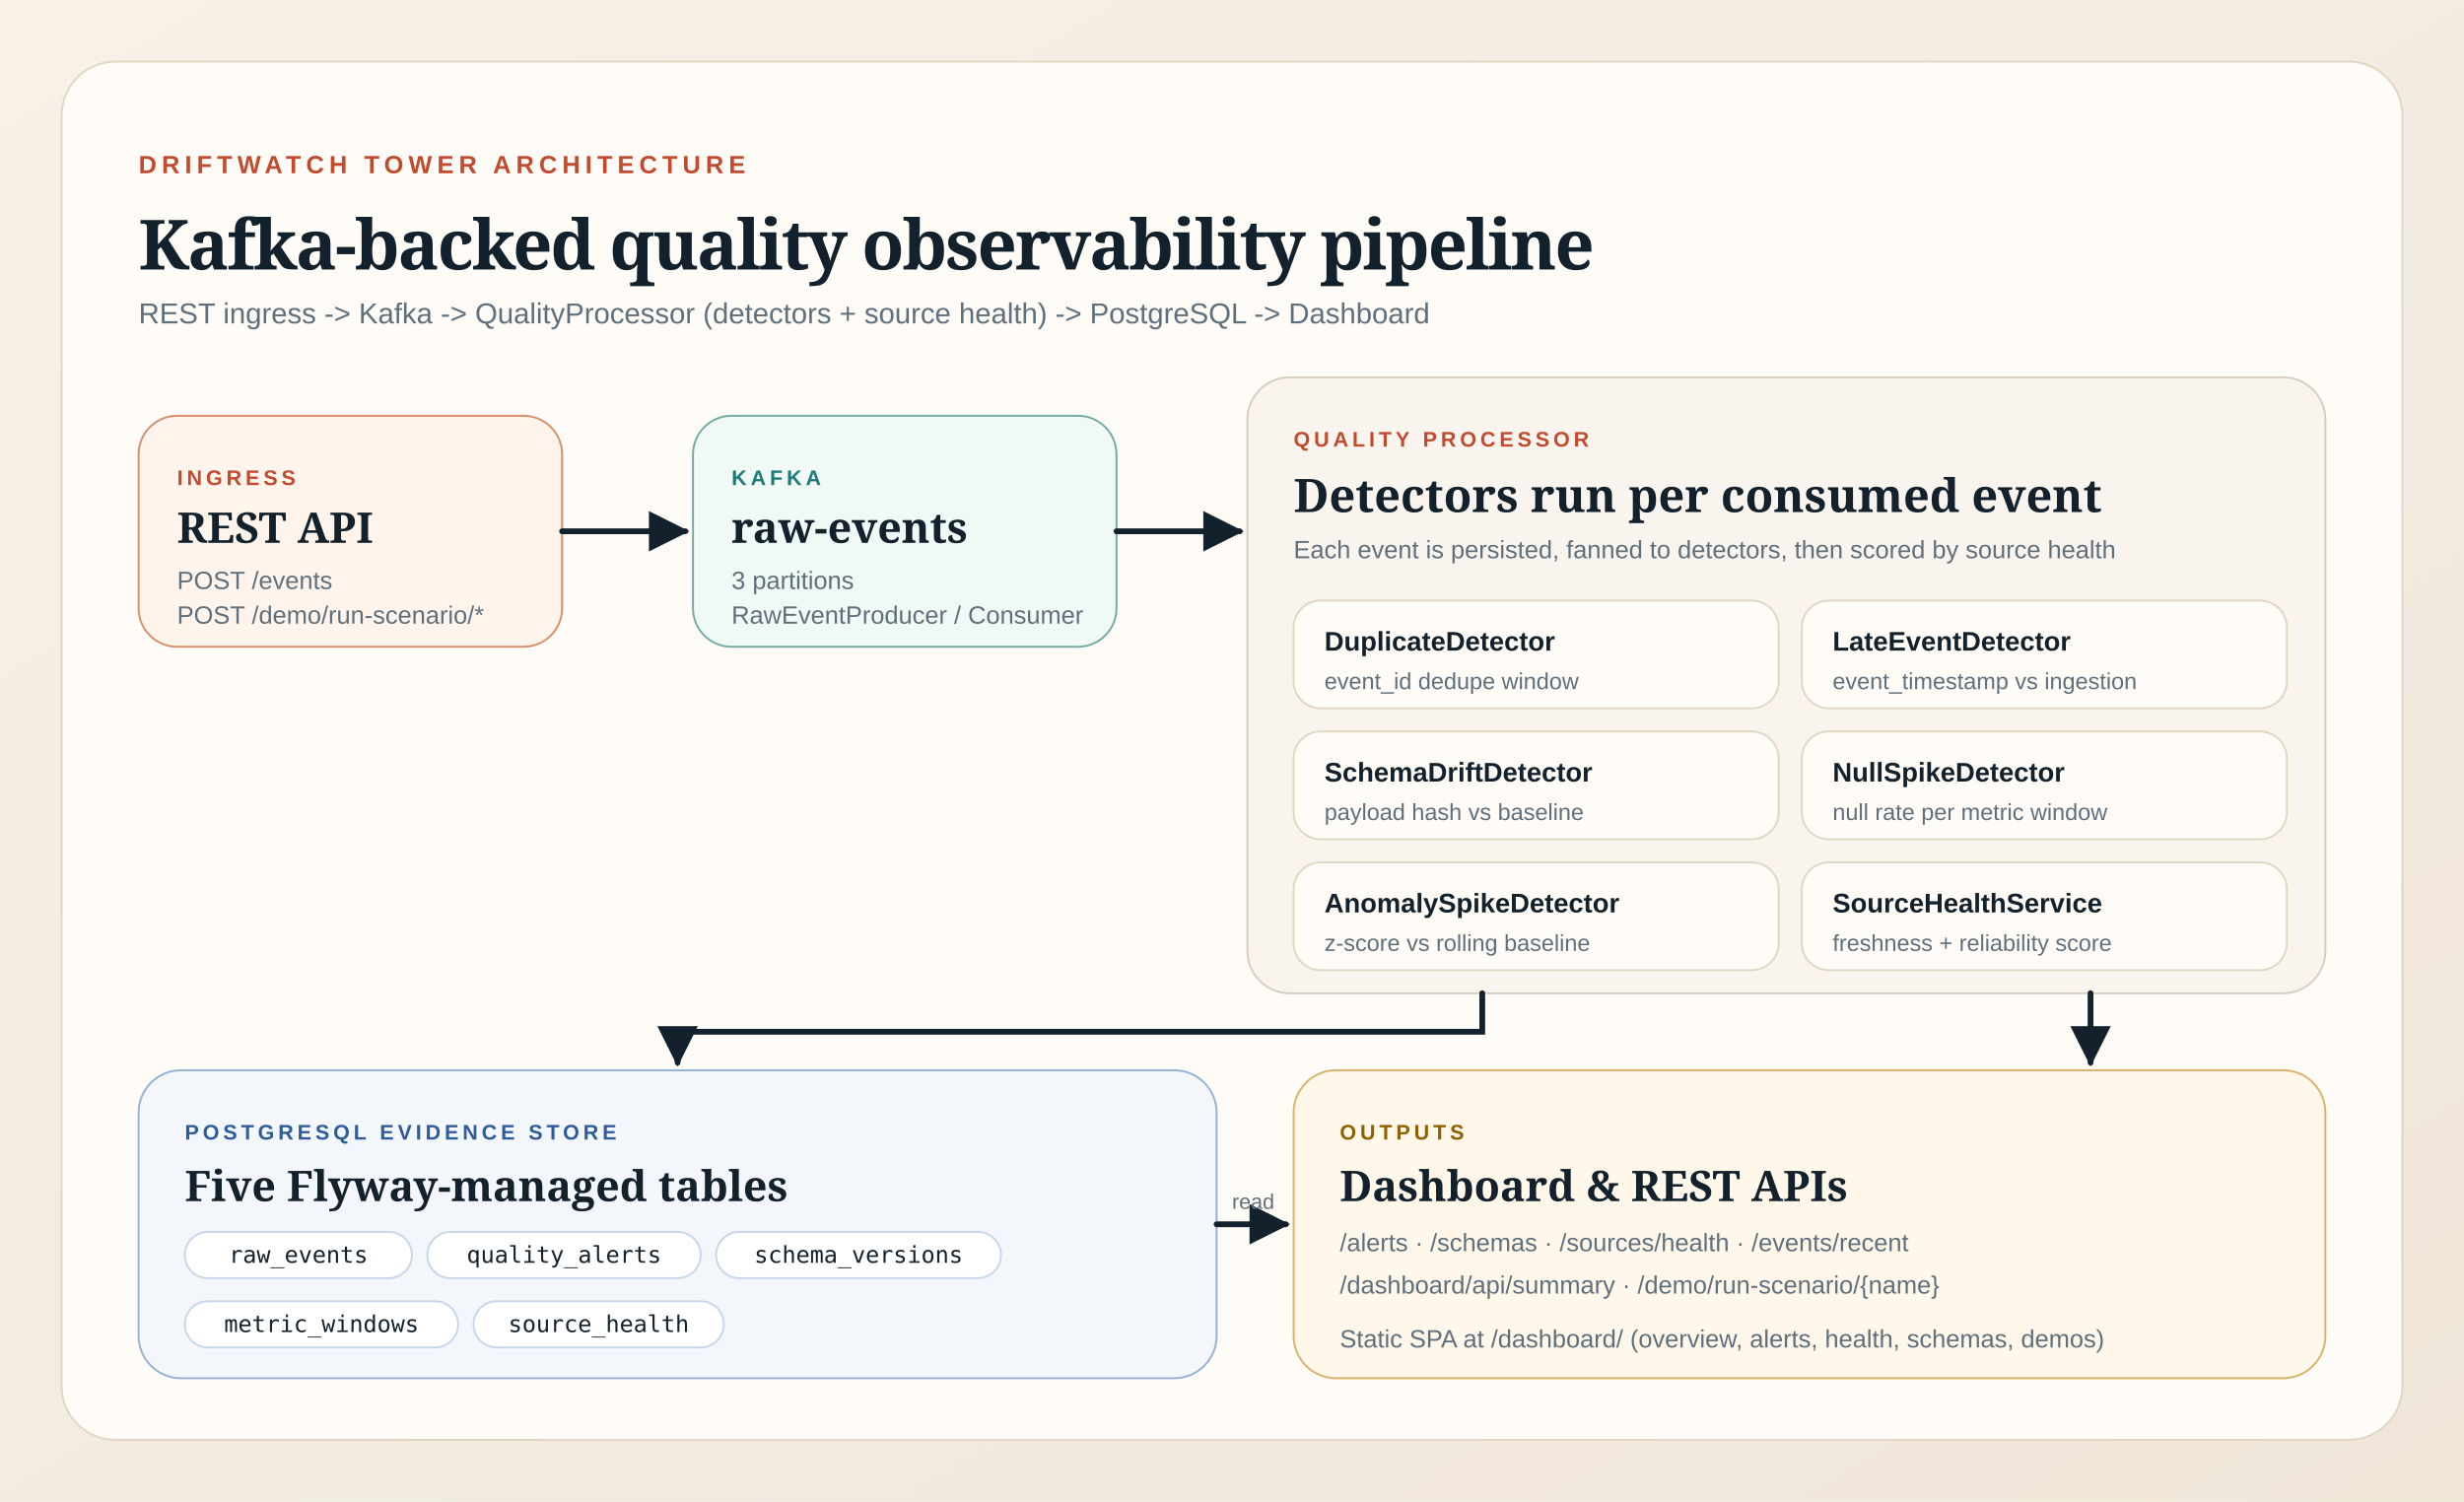
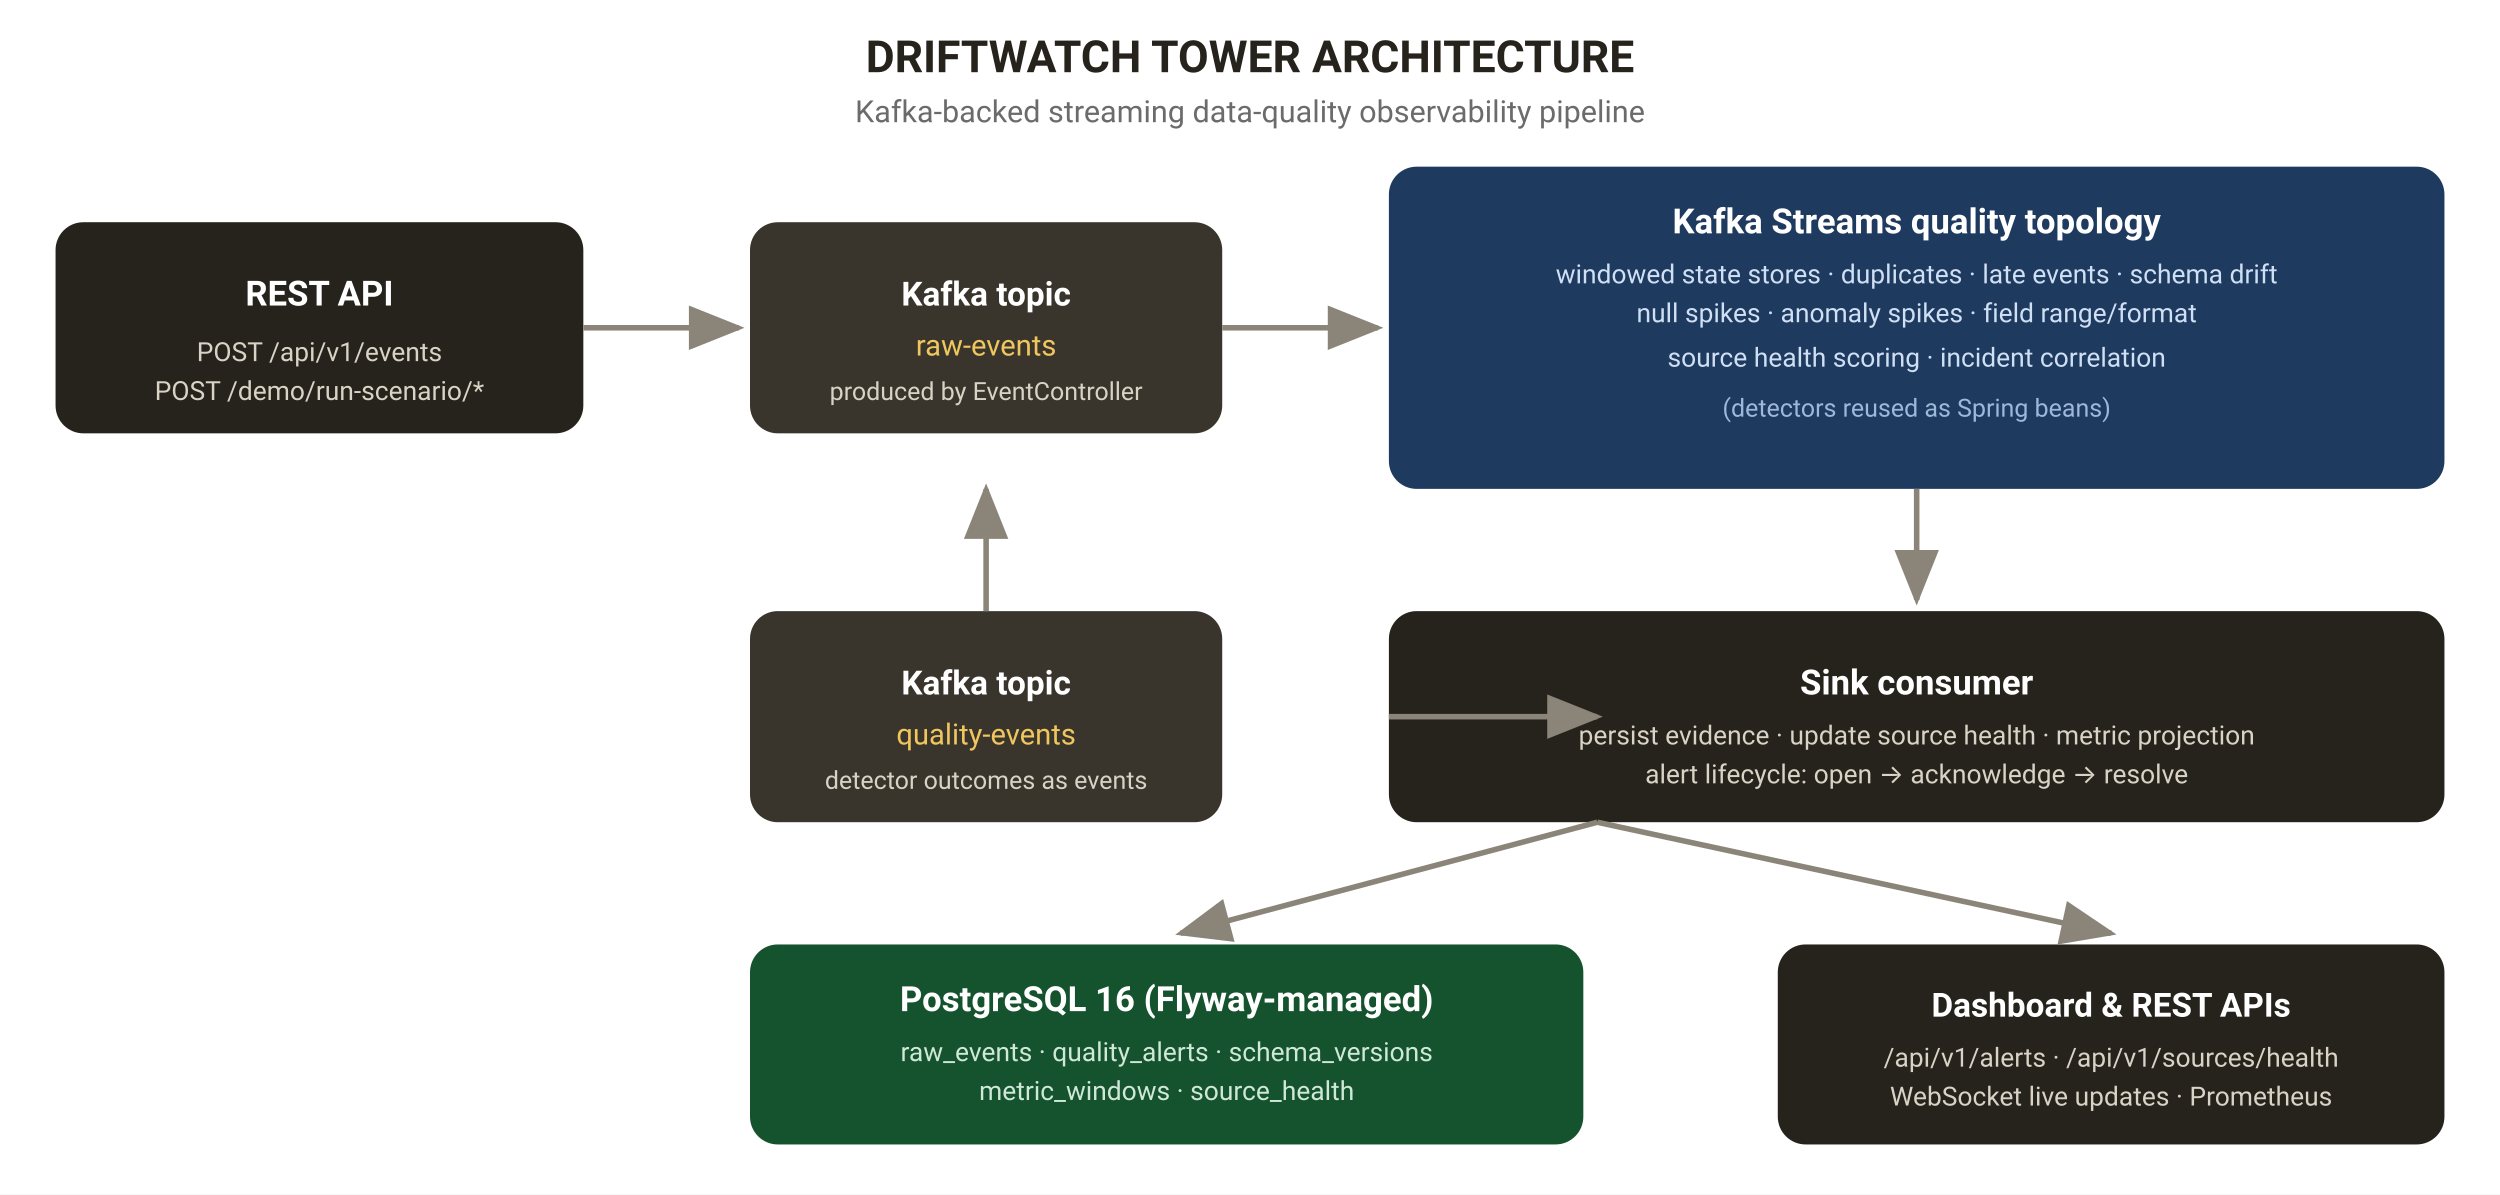
- <svg xmlns="http://www.w3.org/2000/svg" width="1280" height="780" viewBox="0 0 1280 780" fill="none" font-family="'IBM Plex Sans','Segoe UI',Arial,sans-serif">
+ <svg xmlns="http://www.w3.org/2000/svg" viewBox="0 0 900 430" width="900" font-family="-apple-system, BlinkMacSystemFont, 'Segoe UI', Roboto, sans-serif">
+   <rect width="900" height="430" fill="#ffffff" />
+   <text x="450" y="26" text-anchor="middle" font-size="16" font-weight="700" fill="#26221C">DRIFTWATCH TOWER ARCHITECTURE</text>
+   <text x="450" y="44" text-anchor="middle" font-size="11" fill="#6b6b6b">Kafka-backed streaming data-quality observability pipeline</text>
+   <rect x="20" y="80" width="190" height="76" rx="10" fill="#26221C" />
+   <text x="115" y="110" text-anchor="middle" font-size="12.5" font-weight="700" fill="#ffffff">REST API</text>
+   <text x="115" y="130" text-anchor="middle" font-size="9.5" fill="#d8d3c5">POST /api/v1/events</text>
+   <text x="115" y="144" text-anchor="middle" font-size="9.5" fill="#d8d3c5">POST /demo/run-scenario/*</text>
+   <rect x="270" y="80" width="170" height="76" rx="10" fill="#3a352c" />
+   <text x="355" y="110" text-anchor="middle" font-size="12" font-weight="700" fill="#ffffff">Kafka topic</text>
+   <text x="355" y="128" text-anchor="middle" font-size="10.5" fill="#f0c75e">raw-events</text>
+   <text x="355" y="144" text-anchor="middle" font-size="9" fill="#d8d3c5">produced by EventController</text>
+   <rect x="500" y="60" width="380" height="116" rx="10" fill="#1f3a5f" />
+   <text x="690" y="84" text-anchor="middle" font-size="12.5" font-weight="700" fill="#ffffff">Kafka Streams quality topology</text>
+   <text x="690" y="102" text-anchor="middle" font-size="9.5" fill="#cfe0f5">windowed state stores · duplicates · late events · schema drift</text>
+   <text x="690" y="116" text-anchor="middle" font-size="9.5" fill="#cfe0f5">null spikes · anomaly spikes · field range/format</text>
+   <text x="690" y="132" text-anchor="middle" font-size="9.5" fill="#cfe0f5">source health scoring · incident correlation</text>
+   <text x="690" y="150" text-anchor="middle" font-size="9" fill="#9db8d9">(detectors reused as Spring beans)</text>
+   <rect x="270" y="220" width="170" height="76" rx="10" fill="#3a352c" />
+   <text x="355" y="250" text-anchor="middle" font-size="12" font-weight="700" fill="#ffffff">Kafka topic</text>
+   <text x="355" y="268" text-anchor="middle" font-size="10.5" fill="#f0c75e">quality-events</text>
+   <text x="355" y="284" text-anchor="middle" font-size="9" fill="#d8d3c5">detector outcomes as events</text>
+   <rect x="500" y="220" width="380" height="76" rx="10" fill="#26221C" />
+   <text x="690" y="250" text-anchor="middle" font-size="12.5" font-weight="700" fill="#ffffff">Sink consumer</text>
+   <text x="690" y="268" text-anchor="middle" font-size="9.5" fill="#d8d3c5">persist evidence · update source health · metric projection</text>
+   <text x="690" y="282" text-anchor="middle" font-size="9.5" fill="#d8d3c5">alert lifecycle: open → acknowledge → resolve</text>
+   <rect x="270" y="340" width="300" height="72" rx="10" fill="#14532d" />
+   <text x="420" y="364" text-anchor="middle" font-size="12.5" font-weight="700" fill="#ffffff">PostgreSQL 16 (Flyway-managed)</text>
+   <text x="420" y="382" text-anchor="middle" font-size="9.5" fill="#cfe8d8">raw_events · quality_alerts · schema_versions</text>
+   <text x="420" y="396" text-anchor="middle" font-size="9.5" fill="#cfe8d8">metric_windows · source_health</text>
+   <rect x="640" y="340" width="240" height="72" rx="10" fill="#26221C" />
+   <text x="760" y="366" text-anchor="middle" font-size="12" font-weight="700" fill="#ffffff">Dashboard &amp; REST APIs</text>
+   <text x="760" y="384" text-anchor="middle" font-size="9.5" fill="#d8d3c5">/api/v1/alerts · /api/v1/sources/health</text>
+   <text x="760" y="398" text-anchor="middle" font-size="9.5" fill="#d8d3c5">WebSocket live updates · Prometheus</text>
  <defs>
-     <linearGradient id="bg" x1="0" y1="0" x2="1" y2="1">
-       <stop offset="0" stop-color="#F7F1E8" />
-       <stop offset="1" stop-color="#EFE6D8" />
-     </linearGradient>
-     <marker id="arrow" viewBox="0 0 10 10" refX="9" refY="5" markerWidth="7" markerHeight="7" orient="auto-start-reverse">
-       <path d="M0,0 L10,5 L0,10 z" fill="#13212C" />
+     <marker id="arrow" markerWidth="10" markerHeight="8" refX="9" refY="4" orient="auto">
+       <path d="M0,0 L10,4 L0,8 z" fill="#8a8578" />
    </marker>
  </defs>
-   <rect width="1280" height="780" fill="url(#bg)" />
-   <rect x="32" y="32" width="1216" height="716" rx="28" fill="#FFFCF7" stroke="#E2D6C3" />
-   <text x="72" y="90" fill="#C04B2F" font-size="13" font-weight="700" letter-spacing="2.6">DRIFTWATCH TOWER ARCHITECTURE</text>
-   <text x="72" y="140" fill="#13212C" font-family="Fraunces,Georgia,serif" font-size="36" font-weight="700" letter-spacing="-1">Kafka-backed quality observability pipeline</text>
-   <text x="72" y="168" fill="#5F6F7B" font-size="15">REST ingress -&gt; Kafka -&gt; QualityProcessor (detectors + source health) -&gt; PostgreSQL -&gt; Dashboard</text>
-   <g>
-     <rect x="72" y="216" width="220" height="120" rx="20" fill="#FFF4EC" stroke="#D88E69" />
-     <text x="92" y="252" fill="#C04B2F" font-size="11" font-weight="700" letter-spacing="2">INGRESS</text>
-     <text x="92" y="282" fill="#13212C" font-family="Fraunces,Georgia,serif" font-size="22" font-weight="700">REST API</text>
-     <text x="92" y="306" fill="#5F6F7B" font-size="13">POST /events</text>
-     <text x="92" y="324" fill="#5F6F7B" font-size="13">POST /demo/run-scenario/*</text>
-   </g>
-   <g>
-     <rect x="360" y="216" width="220" height="120" rx="20" fill="#F1F9F7" stroke="#73ABA4" />
-     <text x="380" y="252" fill="#1F7A7A" font-size="11" font-weight="700" letter-spacing="2">KAFKA</text>
-     <text x="380" y="282" fill="#13212C" font-family="Fraunces,Georgia,serif" font-size="22" font-weight="700">raw-events</text>
-     <text x="380" y="306" fill="#5F6F7B" font-size="13">3 partitions</text>
-     <text x="380" y="324" fill="#5F6F7B" font-size="13">RawEventProducer / Consumer</text>
-   </g>
-   <g>
-     <rect x="648" y="196" width="560" height="320" rx="22" fill="#F9F5EE" stroke="#D8CDBE" />
-     <text x="672" y="232" fill="#C04B2F" font-size="11" font-weight="700" letter-spacing="2">QUALITY PROCESSOR</text>
-     <text x="672" y="266" fill="#13212C" font-family="Fraunces,Georgia,serif" font-size="24" font-weight="700">Detectors run per consumed event</text>
-     <text x="672" y="290" fill="#5F6F7B" font-size="13">Each event is persisted, fanned to detectors, then scored by source health</text>
-     <g font-size="14" fill="#13212C">
-       <rect x="672" y="312" width="252" height="56" rx="14" fill="#FFFCF7" stroke="#E2D6C3" />
-       <text x="688" y="338" font-weight="700">DuplicateDetector</text>
-       <text x="688" y="358" fill="#5F6F7B" font-size="12">event_id dedupe window</text>
-       <rect x="936" y="312" width="252" height="56" rx="14" fill="#FFFCF7" stroke="#E2D6C3" />
-       <text x="952" y="338" font-weight="700">LateEventDetector</text>
-       <text x="952" y="358" fill="#5F6F7B" font-size="12">event_timestamp vs ingestion</text>
-       <rect x="672" y="380" width="252" height="56" rx="14" fill="#FFFCF7" stroke="#E2D6C3" />
-       <text x="688" y="406" font-weight="700">SchemaDriftDetector</text>
-       <text x="688" y="426" fill="#5F6F7B" font-size="12">payload hash vs baseline</text>
-       <rect x="936" y="380" width="252" height="56" rx="14" fill="#FFFCF7" stroke="#E2D6C3" />
-       <text x="952" y="406" font-weight="700">NullSpikeDetector</text>
-       <text x="952" y="426" fill="#5F6F7B" font-size="12">null rate per metric window</text>
-       <rect x="672" y="448" width="252" height="56" rx="14" fill="#FFFCF7" stroke="#E2D6C3" />
-       <text x="688" y="474" font-weight="700">AnomalySpikeDetector</text>
-       <text x="688" y="494" fill="#5F6F7B" font-size="12">z-score vs rolling baseline</text>
-       <rect x="936" y="448" width="252" height="56" rx="14" fill="#FFFCF7" stroke="#E2D6C3" />
-       <text x="952" y="474" font-weight="700">SourceHealthService</text>
-       <text x="952" y="494" fill="#5F6F7B" font-size="12">freshness + reliability score</text>
-     </g>
-   </g>
-   <line x1="292" y1="276" x2="356" y2="276" stroke="#13212C" stroke-width="3" stroke-linecap="round" marker-end="url(#arrow)" />
-   <line x1="580" y1="276" x2="644" y2="276" stroke="#13212C" stroke-width="3" stroke-linecap="round" marker-end="url(#arrow)" />
-   <g>
-     <rect x="72" y="556" width="560" height="160" rx="22" fill="#F3F7FC" stroke="#95B2D2" />
-     <text x="96" y="592" fill="#2E5C99" font-size="11" font-weight="700" letter-spacing="2">POSTGRESQL EVIDENCE STORE</text>
-     <text x="96" y="624" fill="#13212C" font-family="Fraunces,Georgia,serif" font-size="22" font-weight="700">Five Flyway-managed tables</text>
-     <g font-family="'IBM Plex Mono','SFMono-Regular',monospace" font-size="12" fill="#13212C">
-       <rect x="96" y="640" width="118" height="24" rx="12" fill="#FFFFFF" stroke="#C7D6EA" />
-       <text x="155" y="656" text-anchor="middle">raw_events</text>
-       <rect x="222" y="640" width="142" height="24" rx="12" fill="#FFFFFF" stroke="#C7D6EA" />
-       <text x="293" y="656" text-anchor="middle">quality_alerts</text>
-       <rect x="372" y="640" width="148" height="24" rx="12" fill="#FFFFFF" stroke="#C7D6EA" />
-       <text x="446" y="656" text-anchor="middle">schema_versions</text>
-       <rect x="96" y="676" width="142" height="24" rx="12" fill="#FFFFFF" stroke="#C7D6EA" />
-       <text x="167" y="692" text-anchor="middle">metric_windows</text>
-       <rect x="246" y="676" width="130" height="24" rx="12" fill="#FFFFFF" stroke="#C7D6EA" />
-       <text x="311" y="692" text-anchor="middle">source_health</text>
-     </g>
-   </g>
-   <g>
-     <rect x="672" y="556" width="536" height="160" rx="22" fill="#FFF7EA" stroke="#D8B36A" />
-     <text x="696" y="592" fill="#8F6000" font-size="11" font-weight="700" letter-spacing="2">OUTPUTS</text>
-     <text x="696" y="624" fill="#13212C" font-family="Fraunces,Georgia,serif" font-size="22" font-weight="700">Dashboard &amp; REST APIs</text>
-     <text x="696" y="650" fill="#5F6F7B" font-size="13">/alerts · /schemas · /sources/health · /events/recent</text>
-     <text x="696" y="672" fill="#5F6F7B" font-size="13">/dashboard/api/summary · /demo/run-scenario/{name}</text>
-     <text x="696" y="700" fill="#5F6F7B" font-size="13">Static SPA at /dashboard/ (overview, alerts, health, schemas, demos)</text>
-   </g>
-   <path d="M770 516 V536 H352 V552" stroke="#13212C" stroke-width="3" stroke-linecap="round" fill="none" marker-end="url(#arrow)" />
-   <path d="M1086 516 V552" stroke="#13212C" stroke-width="3" stroke-linecap="round" fill="none" marker-end="url(#arrow)" />
-   <path d="M632 636 H668" stroke="#13212C" stroke-width="3" stroke-linecap="round" fill="none" marker-end="url(#arrow)" />
-   <text x="640" y="628" fill="#5F6F7B" font-size="11">read</text>
+   <line x1="210" y1="118" x2="266" y2="118" stroke="#8a8578" stroke-width="2" marker-end="url(#arrow)" />
+   <line x1="440" y1="118" x2="496" y2="118" stroke="#8a8578" stroke-width="2" marker-end="url(#arrow)" />
+   <line x1="690" y1="176" x2="690" y2="216" stroke="#8a8578" stroke-width="2" marker-end="url(#arrow)" />
+   <line x1="355" y1="220" x2="355" y2="176" stroke="#8a8578" stroke-width="2" marker-end="url(#arrow)" />
+   <line x1="500" y1="258" x2="575" y2="258" stroke="#8a8578" stroke-width="2" marker-end="url(#arrow)" />
+   <line x1="575" y1="296" x2="425" y2="336" stroke="#8a8578" stroke-width="2" marker-end="url(#arrow)" />
+   <line x1="575" y1="296" x2="760" y2="336" stroke="#8a8578" stroke-width="2" marker-end="url(#arrow)" />
</svg>
